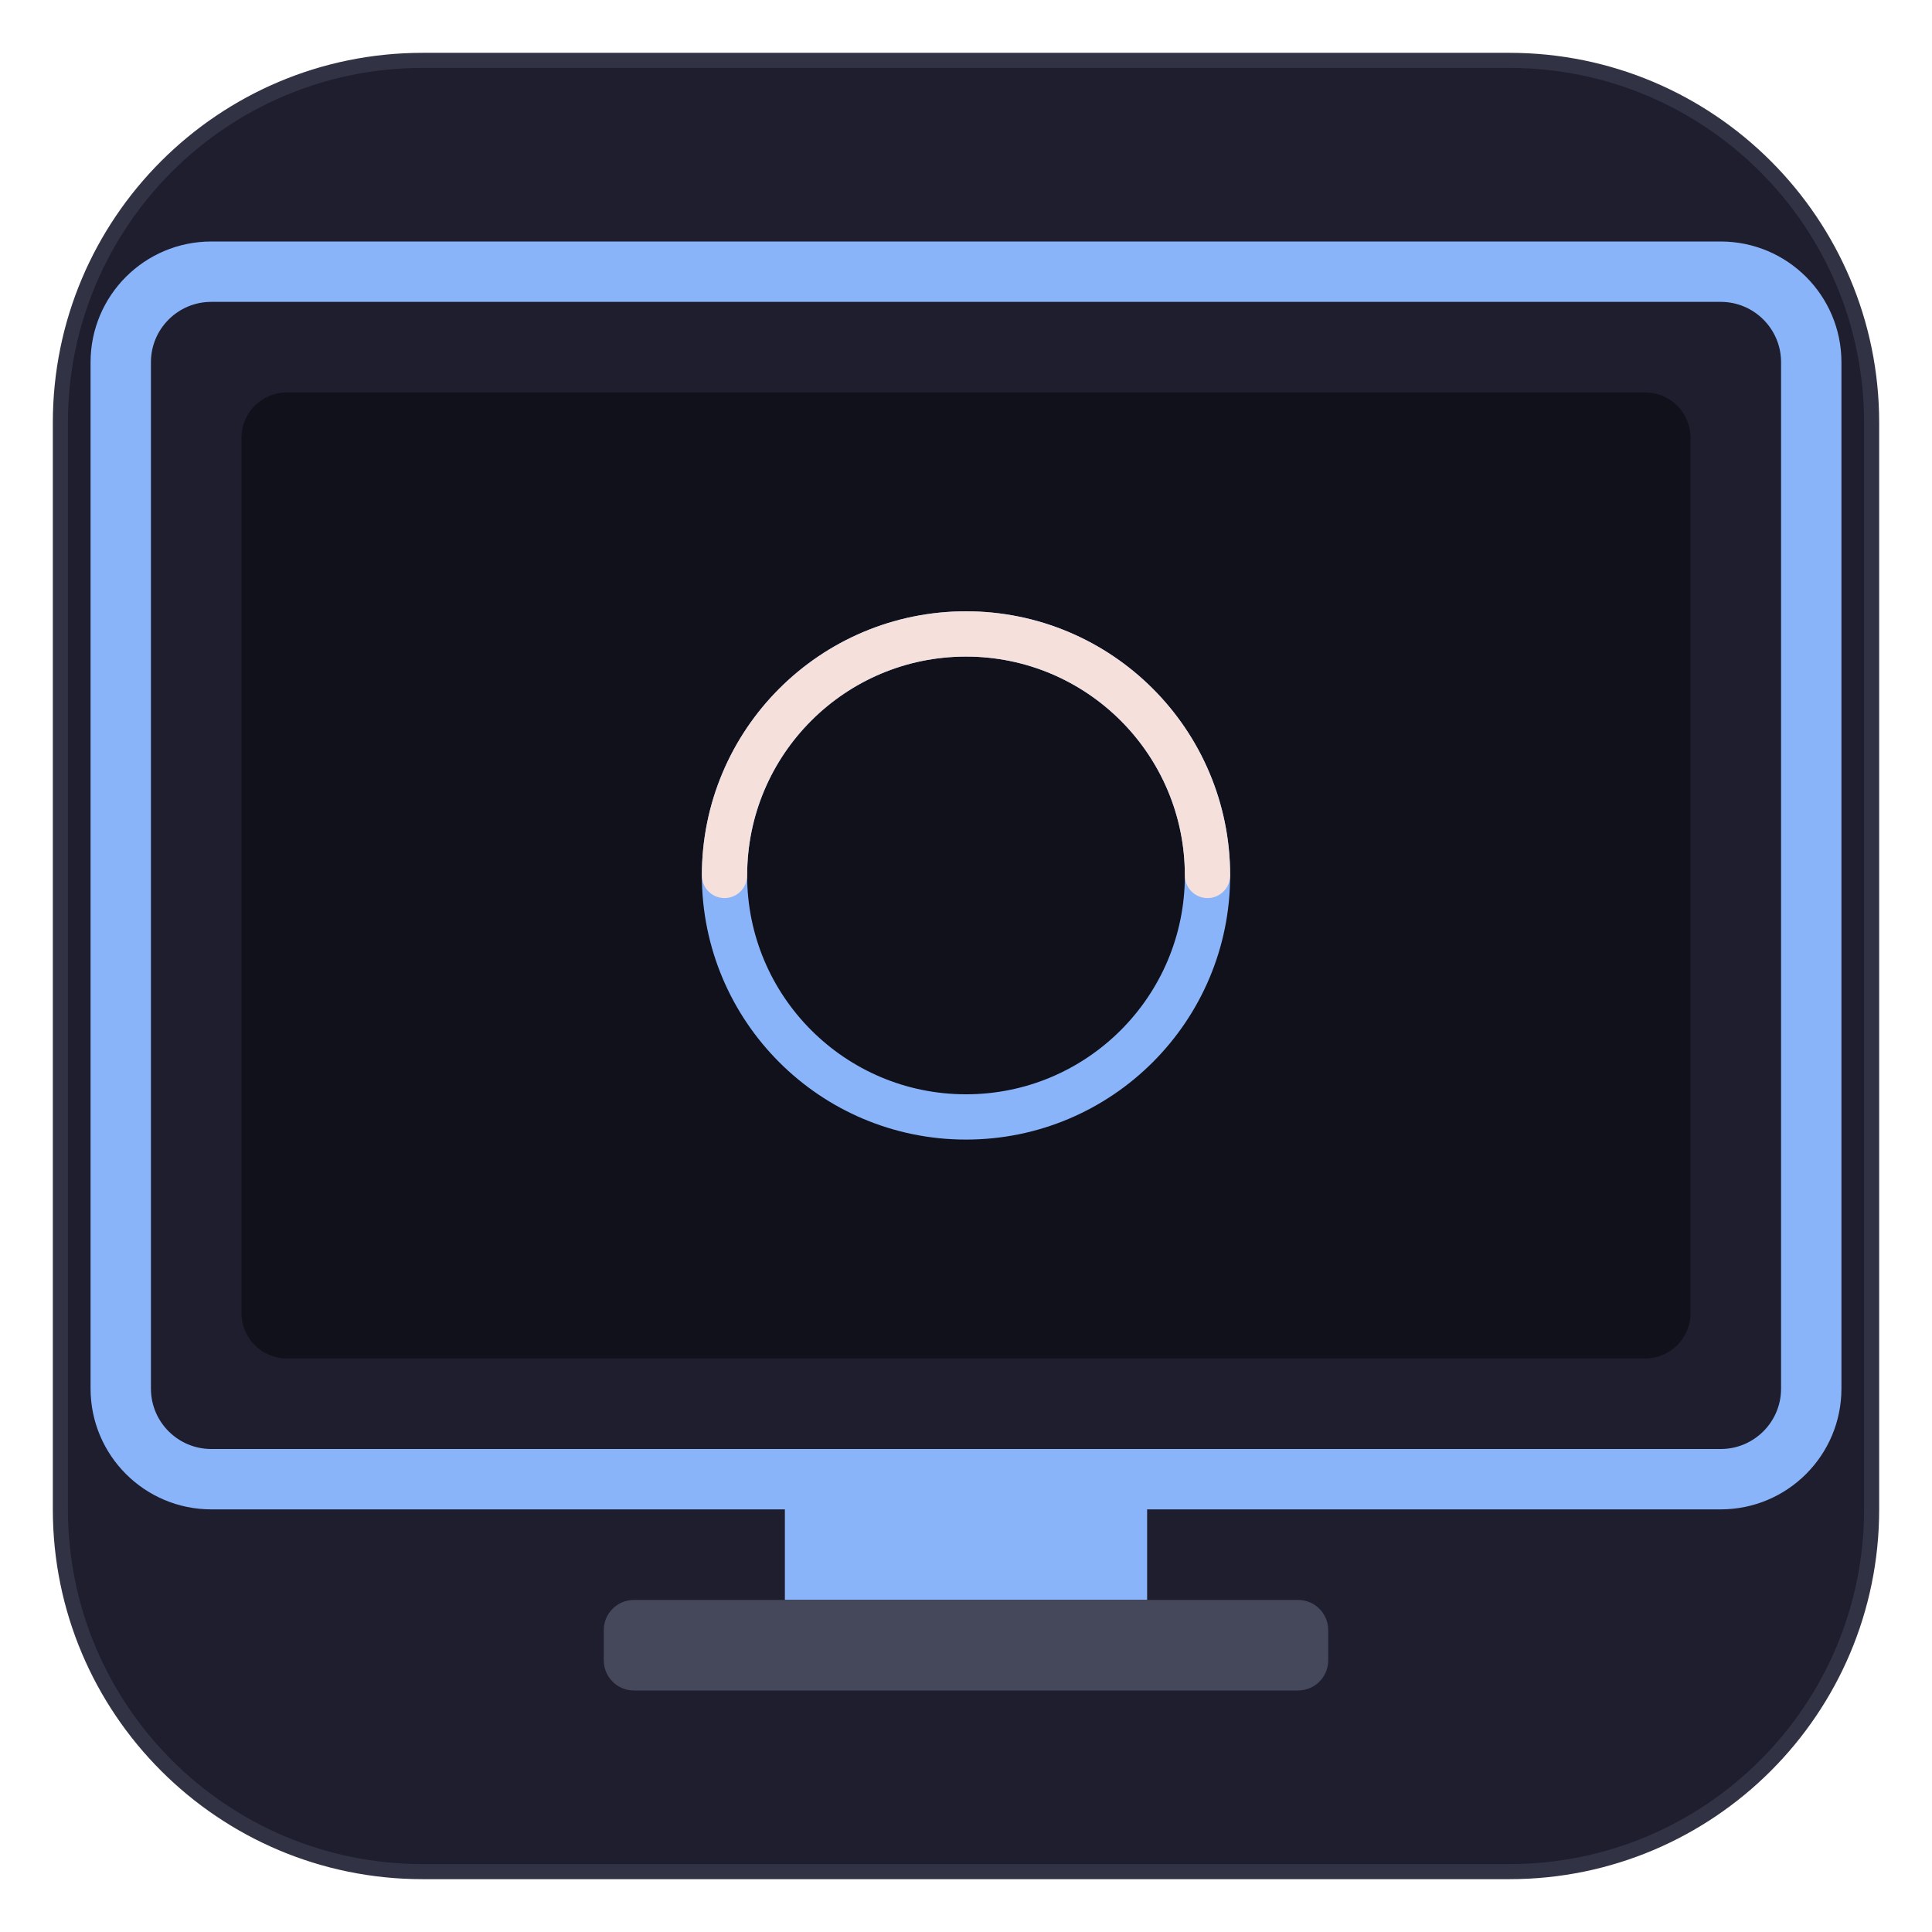
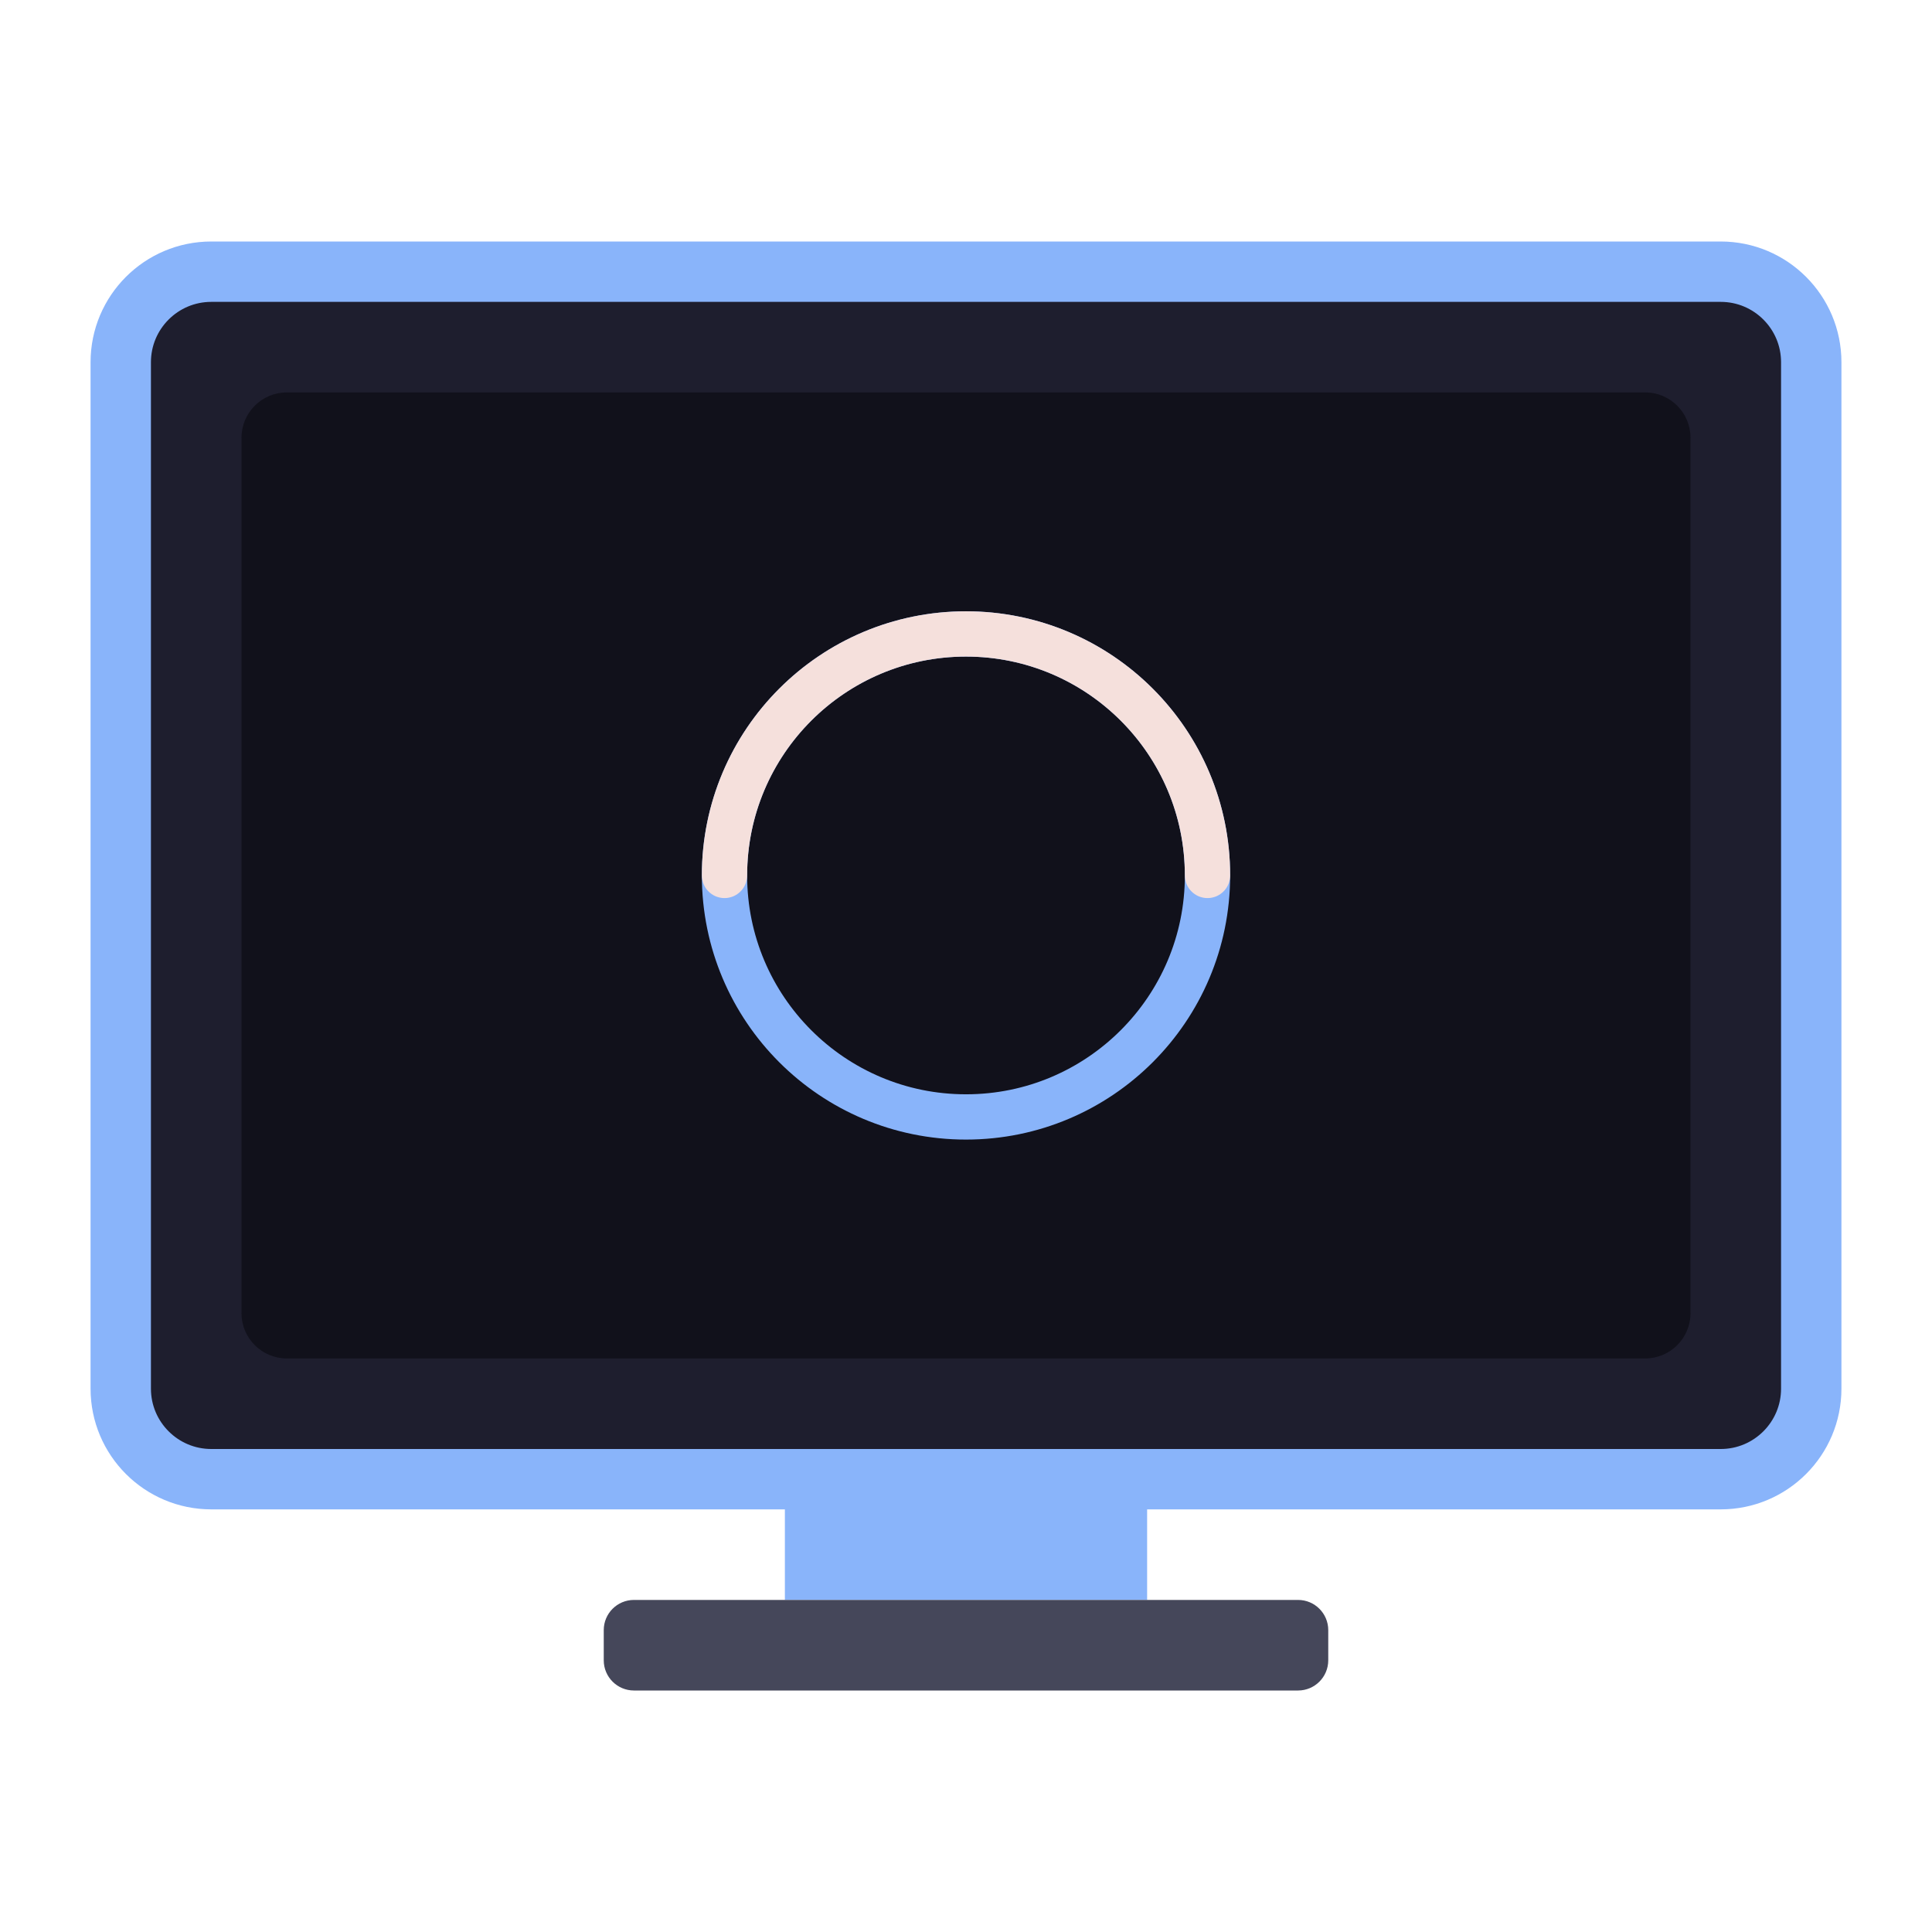
<svg xmlns="http://www.w3.org/2000/svg" viewBox="0 0 512 512" width="512" height="512">
-   <rect x="16" y="16" width="480" height="480" rx="96" ry="96" fill="#1e1e2e" stroke="#313244" stroke-width="4" />
  <g transform="translate(0, 16)">
    <rect x="32" y="56" width="448" height="320" rx="24" ry="24" fill="#1e1e2e" stroke="#89b4fa" stroke-width="16" />
    <rect x="64" y="88" width="384" height="256" rx="12" ry="12" fill="#11111b" />
    <circle cx="256" cy="216" r="64" fill="none" stroke="#89b4fa" stroke-width="12" />
    <path d="M192 216 A64 64 0 0 1 320 216" fill="none" stroke="#f5e0dc" stroke-width="12" stroke-linecap="round" />
    <rect x="208" y="376" width="96" height="32" fill="#89b4fa" />
    <rect x="160" y="408" width="192" height="24" rx="8" ry="8" fill="#45475a" />
  </g>
</svg>
